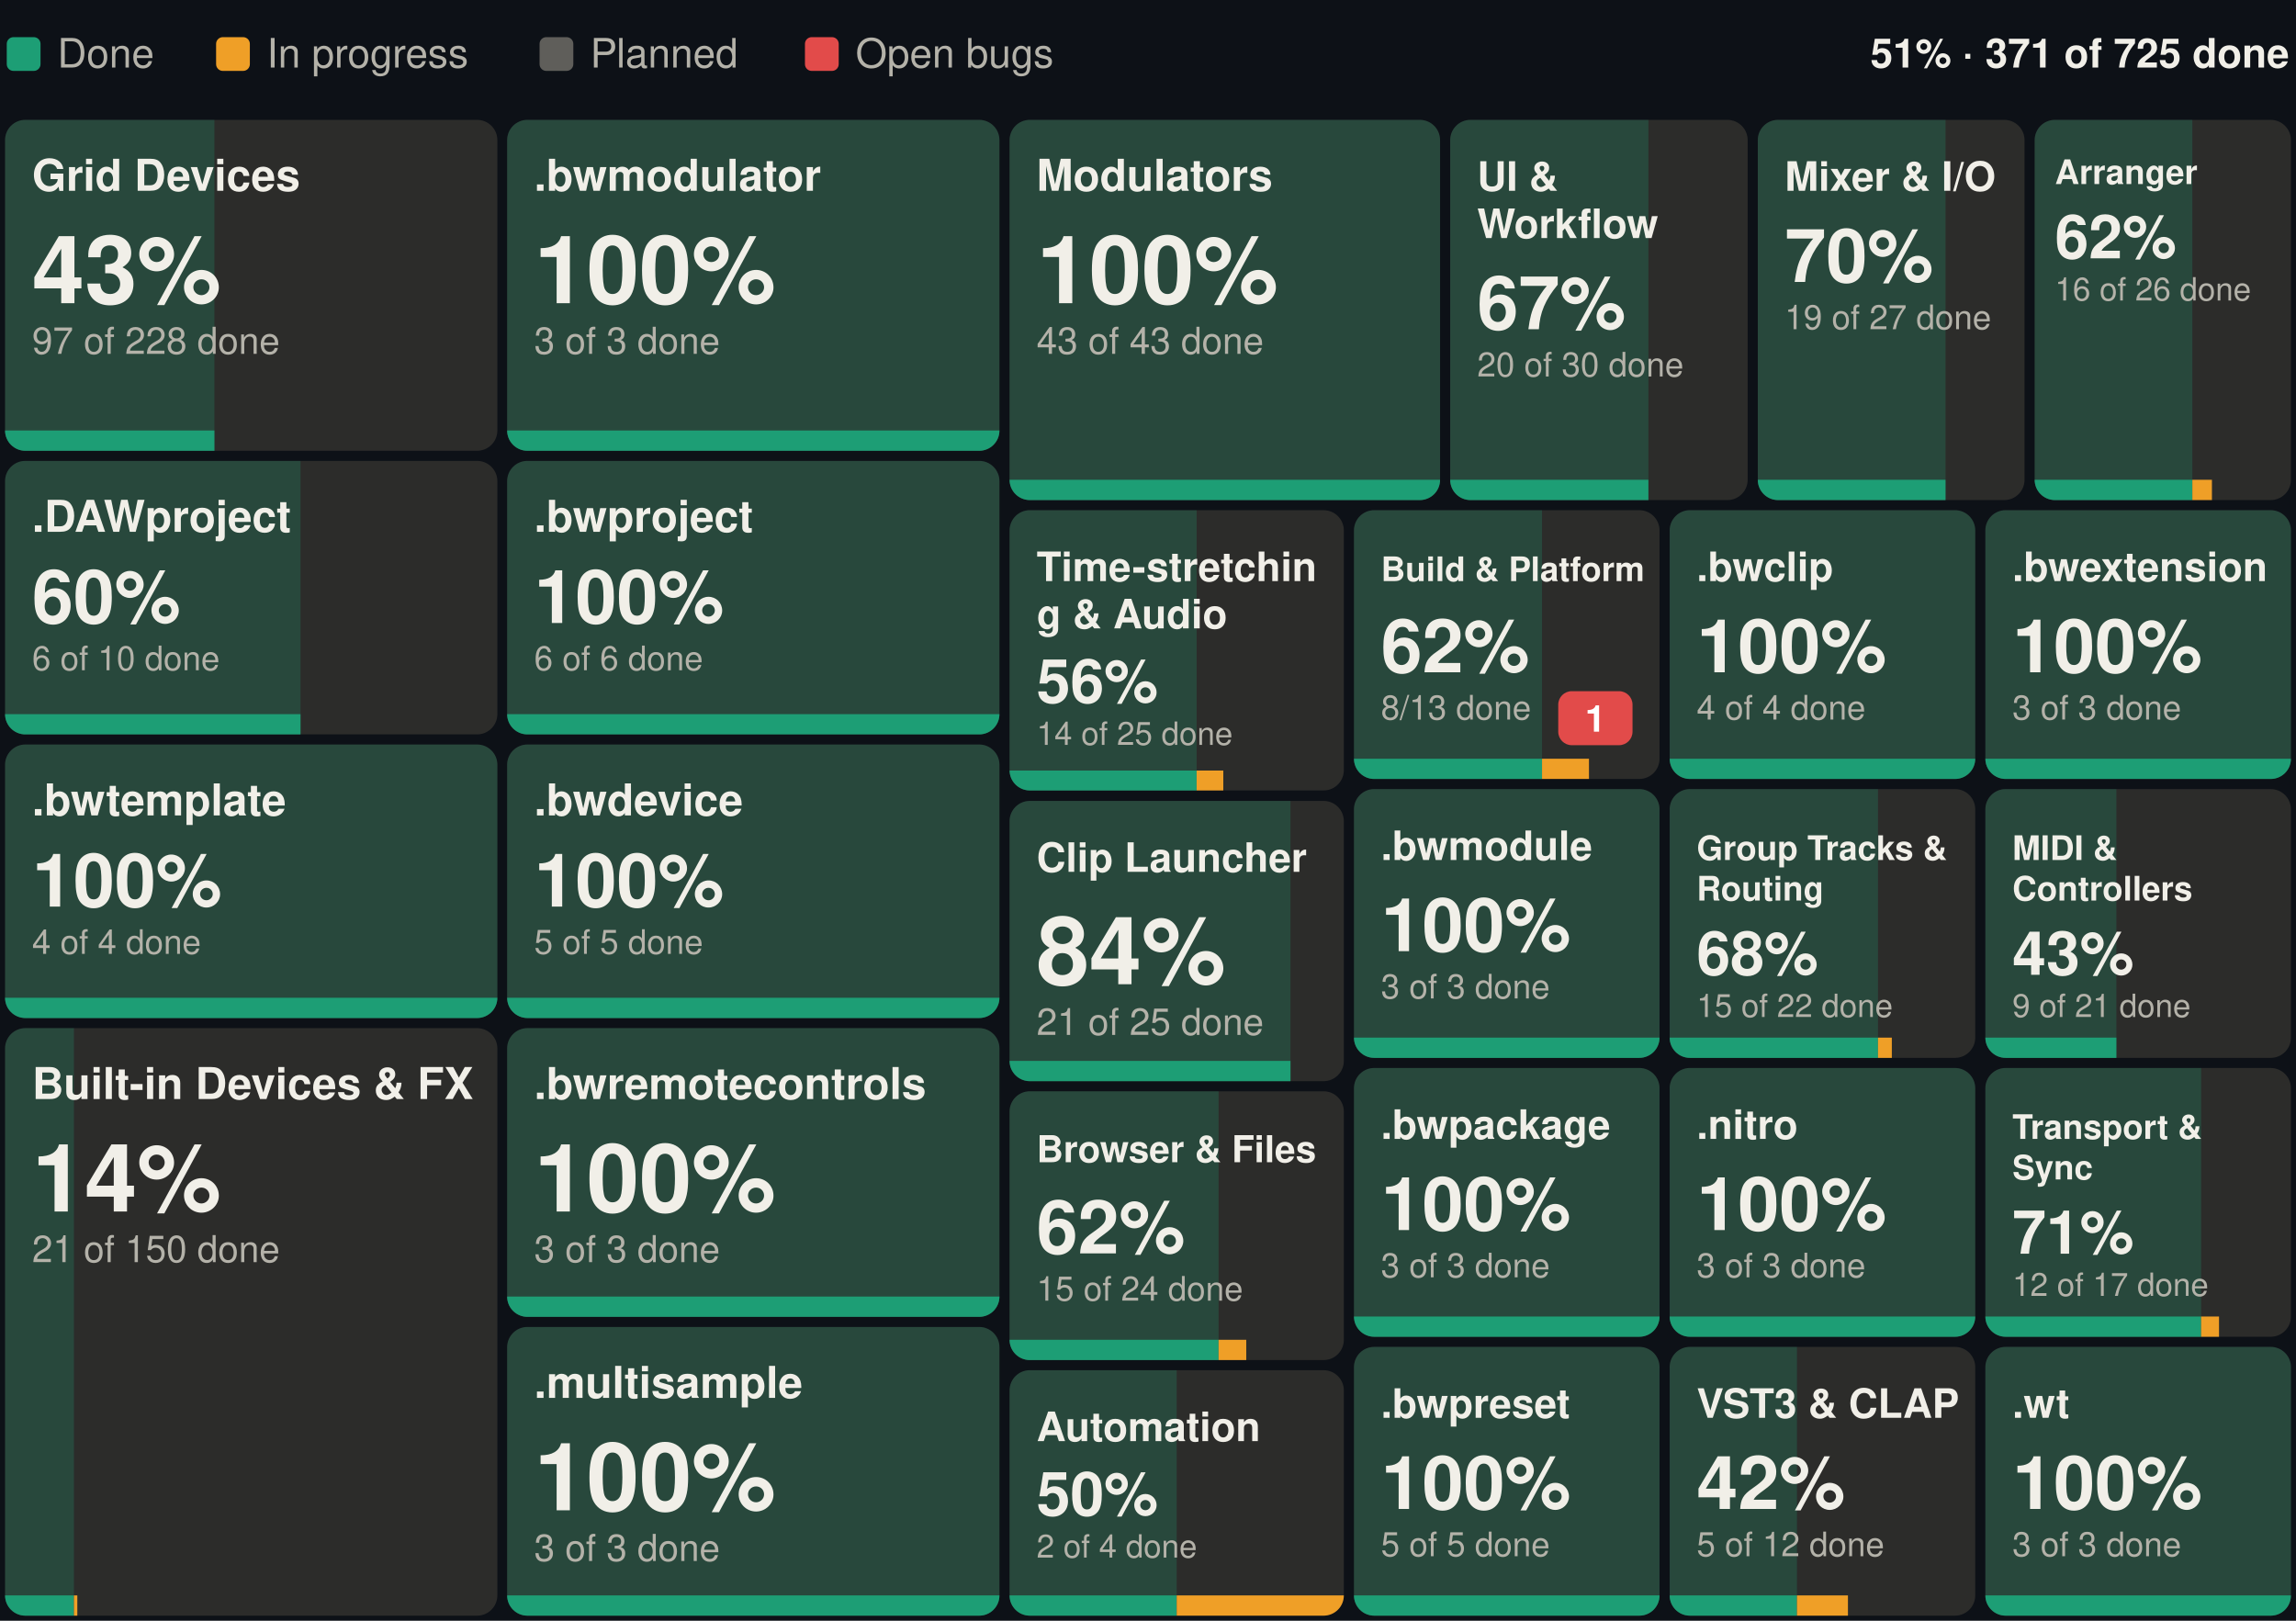
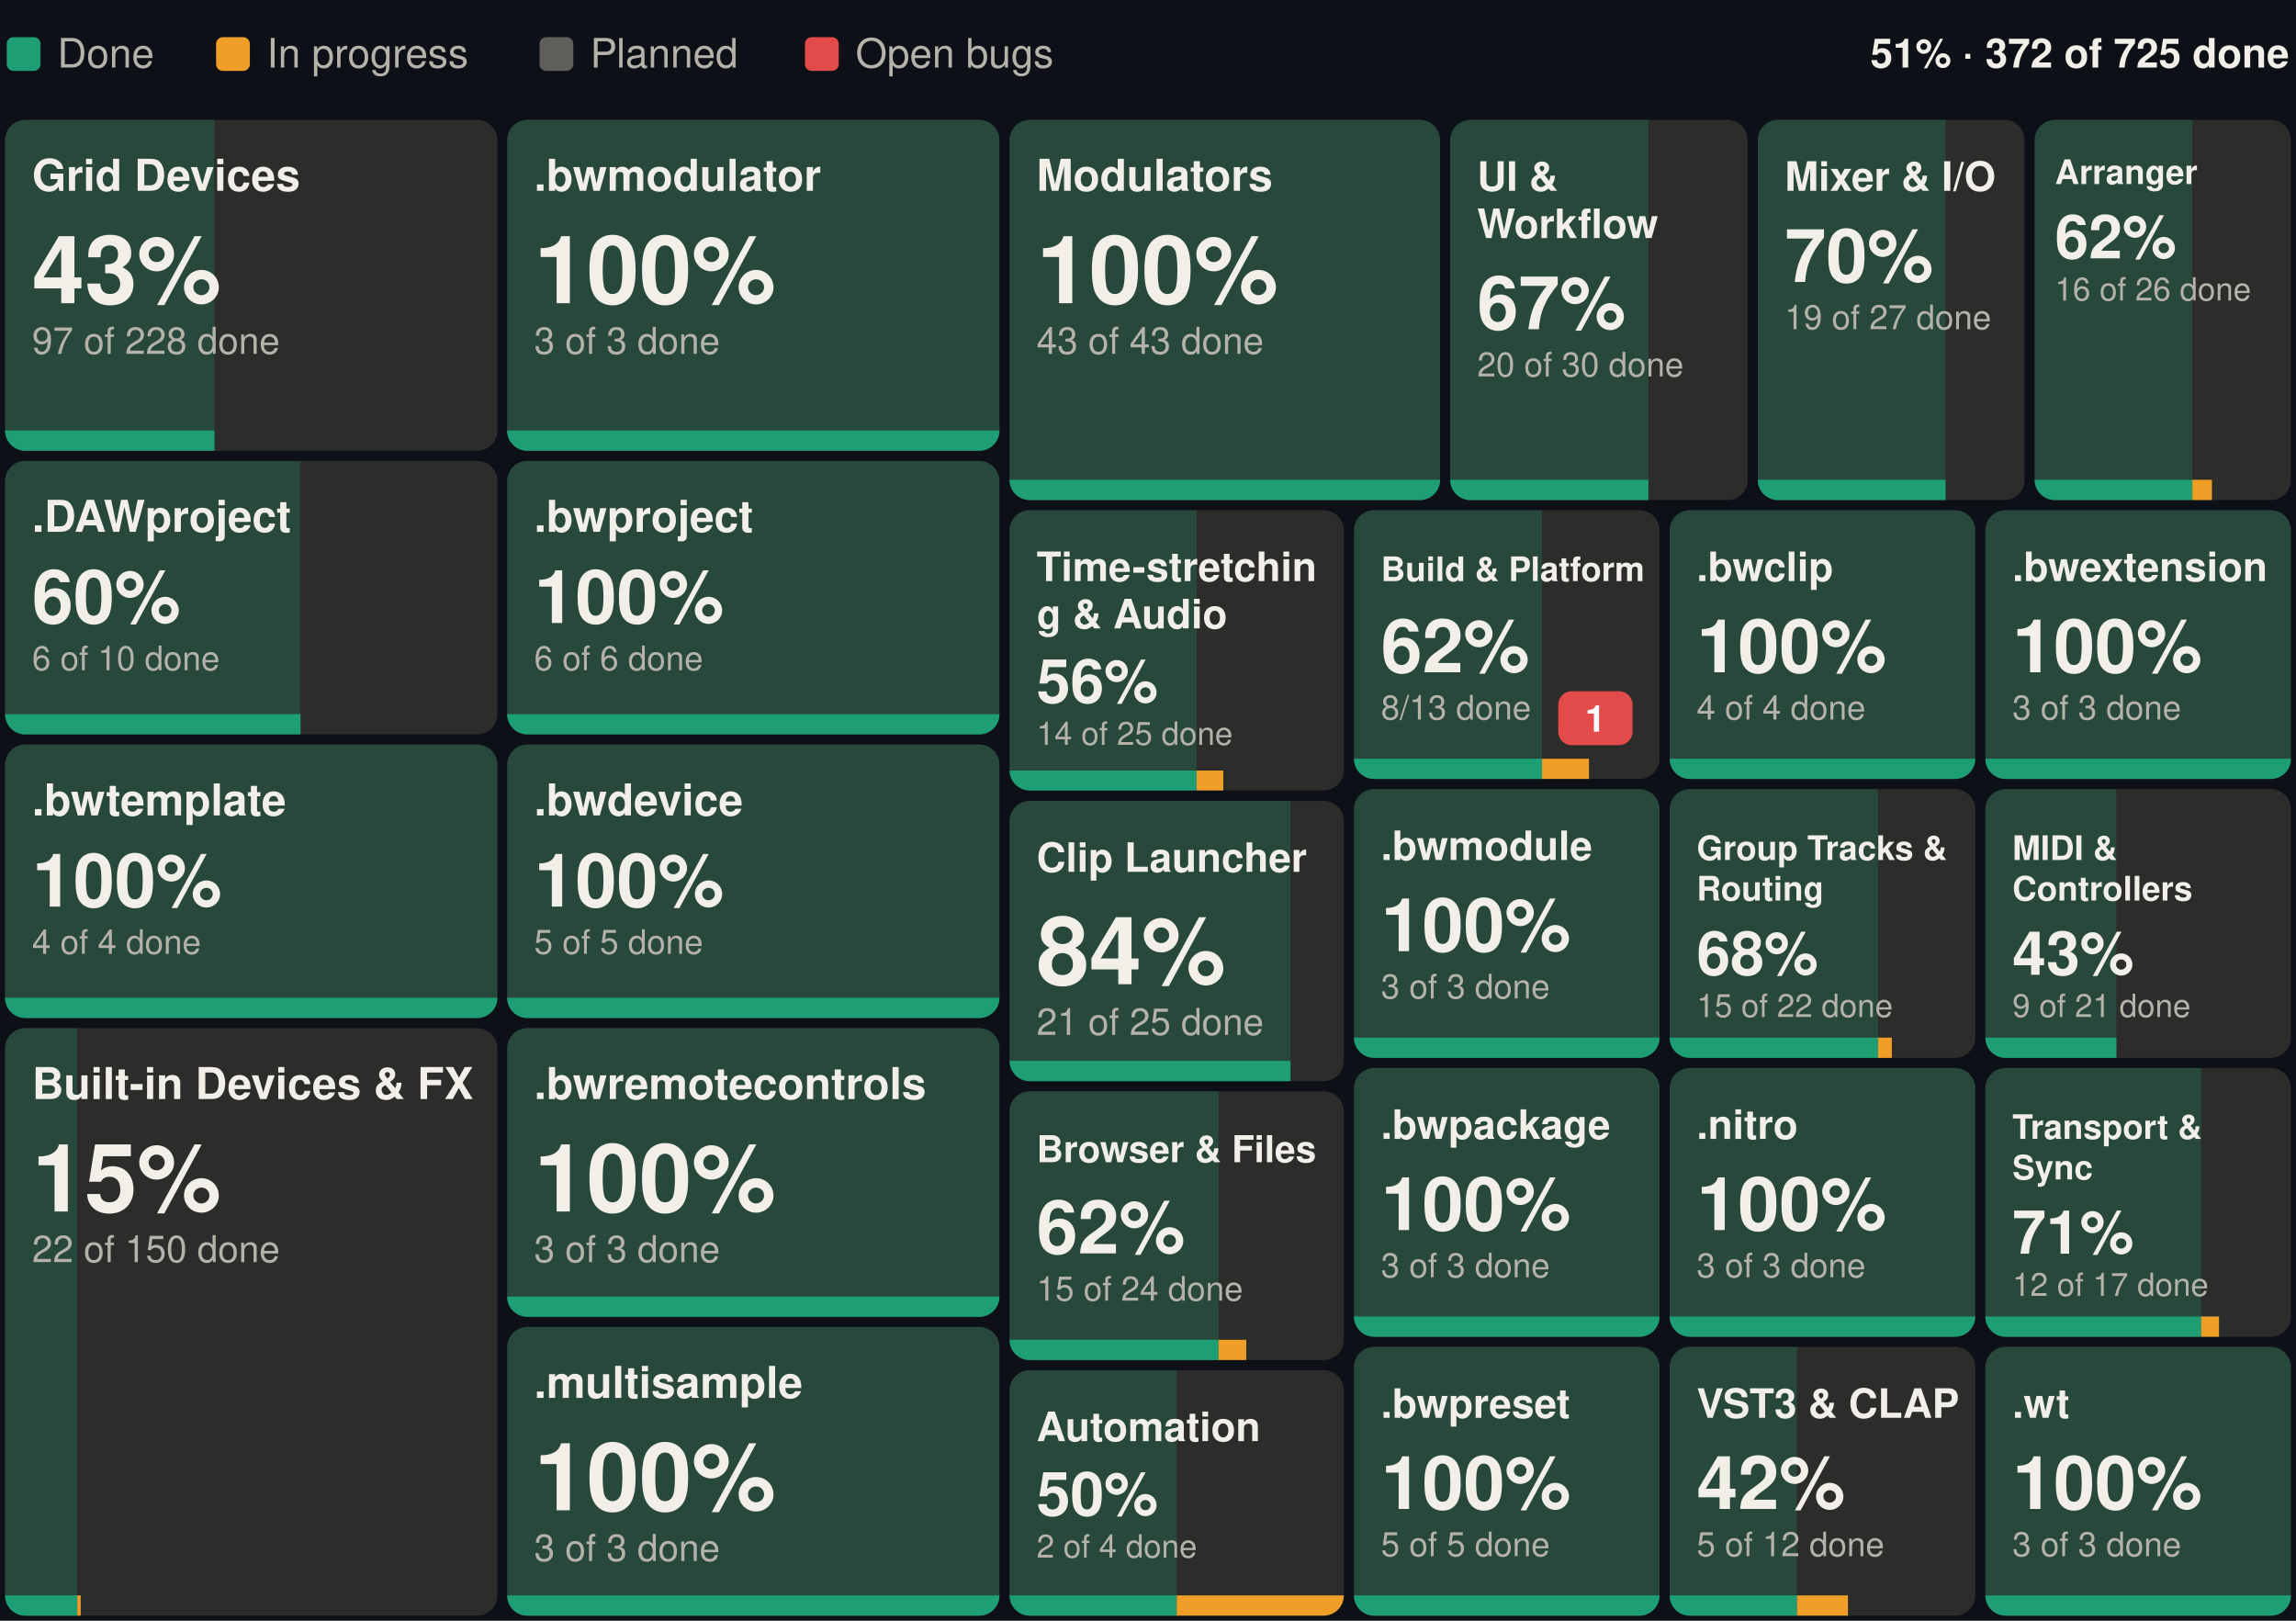
- <svg xmlns="http://www.w3.org/2000/svg" width="680" height="480" viewBox="0 0 680 480" font-family="-apple-system, BlinkMacSystemFont, 'Segoe UI', Helvetica, Arial, sans-serif" role="img" aria-label="Hikaru OpenLive vs Bitwig Studio 5.3.13: 371 of 725 features done">
+ <svg xmlns="http://www.w3.org/2000/svg" width="680" height="480" viewBox="0 0 680 480" font-family="-apple-system, BlinkMacSystemFont, 'Segoe UI', Helvetica, Arial, sans-serif" role="img" aria-label="Hikaru OpenLive vs Bitwig Studio 5.3.13: 372 of 725 features done">
  <rect width="680" height="480" fill="#0d1117" />
-   <text x="678.0" y="20.0" font-size="12" font-weight="600" text-anchor="end" fill="#F1EFE8">51% · 371 of 725 done</text>
+   <text x="678.0" y="20.0" font-size="12" font-weight="600" text-anchor="end" fill="#F1EFE8">51% · 372 of 725 done</text>
  <rect x="2.0" y="11" width="10" height="10" rx="2" fill="#1D9E75" />
  <text x="17.0" y="20.0" font-size="12" fill="#B4B2A9">Done</text>
  <rect x="64.0" y="11" width="10" height="10" rx="2" fill="#EF9F27" />
  <text x="79.0" y="20.0" font-size="12" fill="#B4B2A9">In progress</text>
  <rect x="159.8" y="11" width="10" height="10" rx="2" fill="#5F5E5A" />
  <text x="174.8" y="20.0" font-size="12" fill="#B4B2A9">Planned</text>
  <rect x="238.4" y="11" width="10" height="10" rx="2" fill="#E24B4A" />
  <text x="253.4" y="20.0" font-size="12" fill="#B4B2A9">Open bugs</text>
  <g>
    <clipPath id="b0">
      <rect x="299.0" y="237.2" width="99.0" height="83.0" rx="6" />
    </clipPath>
    <g clip-path="url(#b0)">
      <rect x="299.0" y="237.2" width="99.0" height="83.0" fill="#2C2C2A" />
      <rect x="299.0" y="237.2" width="83.2" height="83.0" fill="#1D9E75" fill-opacity="0.25" />
      <rect x="299.0" y="314.2" width="83.2" height="6" fill="#1D9E75" />
    </g>
    <text x="307.0" y="258.2" font-size="12" font-weight="600" fill="#F1EFE8">Clip Launcher</text>
    <text x="307.0" y="291.5" font-size="28" font-weight="600" fill="#F1EFE8">84%</text>
    <text x="307.0" y="306.5" font-size="11" fill="#B4B2A9">21 of 25 done</text>
  </g>
  <g>
    <clipPath id="b1">
      <rect x="602.6" y="35.5" width="75.9" height="112.6" rx="6" />
    </clipPath>
    <g clip-path="url(#b1)">
      <rect x="602.6" y="35.5" width="75.9" height="112.6" fill="#2C2C2A" />
      <rect x="602.6" y="35.5" width="46.7" height="112.6" fill="#1D9E75" fill-opacity="0.25" />
      <rect x="602.6" y="142.1" width="46.7" height="6" fill="#1D9E75" />
      <rect x="649.3" y="142.1" width="5.8" height="6" fill="#EF9F27" />
    </g>
    <text x="608.6" y="54.5" font-size="10" font-weight="600" fill="#F1EFE8">Arranger</text>
    <text x="608.6" y="76.5" font-size="18" font-weight="600" fill="#F1EFE8">62%</text>
    <text x="608.6" y="89.0" font-size="9.5" fill="#B4B2A9">16 of 26 done</text>
  </g>
  <g>
    <clipPath id="b2">
      <rect x="588.0" y="316.3" width="90.5" height="79.6" rx="6" />
    </clipPath>
    <g clip-path="url(#b2)">
      <rect x="588.0" y="316.3" width="90.5" height="79.6" fill="#2C2C2A" />
      <rect x="588.0" y="316.3" width="63.9" height="79.6" fill="#1D9E75" fill-opacity="0.25" />
      <rect x="588.0" y="389.9" width="63.9" height="6" fill="#1D9E75" />
      <rect x="651.9" y="389.9" width="5.3" height="6" fill="#EF9F27" />
    </g>
    <text x="596.0" y="337.3" font-size="10" font-weight="600" fill="#F1EFE8">Transport &amp;</text>
    <text x="596.0" y="349.3" font-size="10" font-weight="600" fill="#F1EFE8">Sync</text>
    <text x="596.0" y="371.3" font-size="18" font-weight="600" fill="#F1EFE8">71%</text>
    <text x="596.0" y="383.8" font-size="9.5" fill="#B4B2A9">12 of 17 done</text>
  </g>
  <g>
    <clipPath id="b3">
      <rect x="494.5" y="233.7" width="90.5" height="79.6" rx="6" />
    </clipPath>
    <g clip-path="url(#b3)">
      <rect x="494.5" y="233.7" width="90.5" height="79.6" fill="#2C2C2A" />
      <rect x="494.5" y="233.7" width="61.7" height="79.6" fill="#1D9E75" fill-opacity="0.25" />
      <rect x="494.5" y="307.3" width="61.7" height="6" fill="#1D9E75" />
      <rect x="556.2" y="307.3" width="4.1" height="6" fill="#EF9F27" />
    </g>
    <text x="502.5" y="254.7" font-size="10" font-weight="600" fill="#F1EFE8">Group Tracks &amp;</text>
    <text x="502.5" y="266.7" font-size="10" font-weight="600" fill="#F1EFE8">Routing</text>
    <text x="502.5" y="288.7" font-size="18" font-weight="600" fill="#F1EFE8">68%</text>
    <text x="502.5" y="301.2" font-size="9.5" fill="#B4B2A9">15 of 22 done</text>
  </g>
  <g>
    <clipPath id="b4">
      <rect x="299.0" y="151.1" width="99.0" height="83.0" rx="6" />
    </clipPath>
    <g clip-path="url(#b4)">
      <rect x="299.0" y="151.1" width="99.0" height="83.0" fill="#2C2C2A" />
      <rect x="299.0" y="151.1" width="55.4" height="83.0" fill="#1D9E75" fill-opacity="0.25" />
      <rect x="299.0" y="228.2" width="55.4" height="6" fill="#1D9E75" />
      <rect x="354.4" y="228.2" width="7.9" height="6" fill="#EF9F27" />
    </g>
    <text x="307.0" y="172.1" font-size="12" font-weight="600" fill="#F1EFE8">Time-stretchin</text>
    <text x="307.0" y="186.1" font-size="12" font-weight="600" fill="#F1EFE8">g &amp; Audio</text>
    <text x="307.0" y="208.1" font-size="18" font-weight="600" fill="#F1EFE8">56%</text>
    <text x="307.0" y="220.6" font-size="9.5" fill="#B4B2A9">14 of 25 done</text>
  </g>
  <g>
    <clipPath id="b5">
      <rect x="1.5" y="304.5" width="145.8" height="174.0" rx="6" />
    </clipPath>
    <g clip-path="url(#b5)">
      <rect x="1.5" y="304.5" width="145.8" height="174.0" fill="#2C2C2A" />
-       <rect x="1.5" y="304.5" width="20.4" height="174.0" fill="#1D9E75" fill-opacity="0.25" />
-       <rect x="1.5" y="472.5" width="20.4" height="6" fill="#1D9E75" />
-       <rect x="21.9" y="472.5" width="1.0" height="6" fill="#EF9F27" />
+       <rect x="1.5" y="304.5" width="21.4" height="174.0" fill="#1D9E75" fill-opacity="0.25" />
+       <rect x="1.5" y="472.5" width="21.4" height="6" fill="#1D9E75" />
+       <rect x="22.9" y="472.5" width="1.0" height="6" fill="#EF9F27" />
    </g>
    <text x="9.5" y="325.5" font-size="13" font-weight="600" fill="#F1EFE8">Built-in Devices &amp; FX</text>
-     <text x="9.5" y="358.8" font-size="28" font-weight="600" fill="#F1EFE8">14%</text>
-     <text x="9.5" y="373.8" font-size="11" fill="#B4B2A9">21 of 150 done</text>
+     <text x="9.5" y="358.8" font-size="28" font-weight="600" fill="#F1EFE8">15%</text>
+     <text x="9.5" y="373.8" font-size="11" fill="#B4B2A9">22 of 150 done</text>
  </g>
  <g>
    <clipPath id="b6">
      <rect x="299.0" y="35.5" width="127.5" height="112.6" rx="6" />
    </clipPath>
    <g clip-path="url(#b6)">
      <rect x="299.0" y="35.5" width="127.5" height="112.6" fill="#2C2C2A" />
      <rect x="299.0" y="35.5" width="127.5" height="112.6" fill="#1D9E75" fill-opacity="0.25" />
      <rect x="299.0" y="142.1" width="127.5" height="6" fill="#1D9E75" />
    </g>
    <text x="307.0" y="56.5" font-size="13" font-weight="600" fill="#F1EFE8">Modulators</text>
    <text x="307.0" y="89.8" font-size="28" font-weight="600" fill="#F1EFE8">100%</text>
    <text x="307.0" y="104.8" font-size="11" fill="#B4B2A9">43 of 43 done</text>
  </g>
  <g>
    <clipPath id="b7">
      <rect x="1.5" y="35.5" width="145.8" height="98.0" rx="6" />
    </clipPath>
    <g clip-path="url(#b7)">
      <rect x="1.5" y="35.5" width="145.8" height="98.0" fill="#2C2C2A" />
      <rect x="1.5" y="35.5" width="62.0" height="98.0" fill="#1D9E75" fill-opacity="0.25" />
      <rect x="1.5" y="127.5" width="62.0" height="6" fill="#1D9E75" />
    </g>
    <text x="9.5" y="56.5" font-size="13" font-weight="600" fill="#F1EFE8">Grid Devices</text>
    <text x="9.5" y="89.8" font-size="28" font-weight="600" fill="#F1EFE8">43%</text>
    <text x="9.5" y="104.8" font-size="11" fill="#B4B2A9">97 of 228 done</text>
  </g>
  <g>
    <clipPath id="b8">
      <rect x="520.6" y="35.5" width="79.0" height="112.6" rx="6" />
    </clipPath>
    <g clip-path="url(#b8)">
      <rect x="520.6" y="35.5" width="79.0" height="112.6" fill="#2C2C2A" />
      <rect x="520.6" y="35.5" width="55.6" height="112.6" fill="#1D9E75" fill-opacity="0.25" />
      <rect x="520.6" y="142.1" width="55.6" height="6" fill="#1D9E75" />
    </g>
    <text x="528.6" y="56.5" font-size="12" font-weight="600" fill="#F1EFE8">Mixer &amp; I/O</text>
    <text x="528.6" y="83.5" font-size="22" font-weight="600" fill="#F1EFE8">70%</text>
    <text x="528.6" y="97.5" font-size="10" fill="#B4B2A9">19 of 27 done</text>
  </g>
  <g>
    <clipPath id="b9">
      <rect x="299.0" y="323.2" width="99.0" height="79.6" rx="6" />
    </clipPath>
    <g clip-path="url(#b9)">
      <rect x="299.0" y="323.2" width="99.0" height="79.6" fill="#2C2C2A" />
      <rect x="299.0" y="323.2" width="61.9" height="79.6" fill="#1D9E75" fill-opacity="0.25" />
      <rect x="299.0" y="396.8" width="61.9" height="6" fill="#1D9E75" />
      <rect x="360.9" y="396.8" width="8.2" height="6" fill="#EF9F27" />
    </g>
    <text x="307.0" y="344.2" font-size="11" font-weight="600" fill="#F1EFE8">Browser &amp; Files</text>
    <text x="307.0" y="371.2" font-size="22" font-weight="600" fill="#F1EFE8">62%</text>
    <text x="307.0" y="385.2" font-size="10" fill="#B4B2A9">15 of 24 done</text>
  </g>
  <g>
    <clipPath id="b10">
      <rect x="588.0" y="233.7" width="90.5" height="79.6" rx="6" />
    </clipPath>
    <g clip-path="url(#b10)">
      <rect x="588.0" y="233.7" width="90.5" height="79.6" fill="#2C2C2A" />
      <rect x="588.0" y="233.7" width="38.8" height="79.6" fill="#1D9E75" fill-opacity="0.25" />
      <rect x="588.0" y="307.3" width="38.8" height="6" fill="#1D9E75" />
    </g>
    <text x="596.0" y="254.7" font-size="10" font-weight="600" fill="#F1EFE8">MIDI &amp;</text>
    <text x="596.0" y="266.7" font-size="10" font-weight="600" fill="#F1EFE8">Controllers</text>
    <text x="596.0" y="288.7" font-size="18" font-weight="600" fill="#F1EFE8">43%</text>
    <text x="596.0" y="301.2" font-size="9.5" fill="#B4B2A9">9 of 21 done</text>
  </g>
  <g>
    <clipPath id="b11">
      <rect x="429.5" y="35.5" width="88.1" height="112.6" rx="6" />
    </clipPath>
    <g clip-path="url(#b11)">
      <rect x="429.5" y="35.5" width="88.1" height="112.6" fill="#2C2C2A" />
      <rect x="429.5" y="35.5" width="58.7" height="112.6" fill="#1D9E75" fill-opacity="0.25" />
      <rect x="429.5" y="142.1" width="58.7" height="6" fill="#1D9E75" />
    </g>
    <text x="437.5" y="56.5" font-size="12" font-weight="600" fill="#F1EFE8">UI &amp;</text>
    <text x="437.5" y="70.5" font-size="12" font-weight="600" fill="#F1EFE8">Workflow</text>
    <text x="437.5" y="97.5" font-size="22" font-weight="600" fill="#F1EFE8">67%</text>
    <text x="437.5" y="111.5" font-size="10" fill="#B4B2A9">20 of 30 done</text>
  </g>
  <g>
    <clipPath id="b12">
      <rect x="401.0" y="151.1" width="90.5" height="79.6" rx="6" />
    </clipPath>
    <g clip-path="url(#b12)">
      <rect x="401.0" y="151.1" width="90.5" height="79.6" fill="#2C2C2A" />
      <rect x="401.0" y="151.1" width="55.7" height="79.6" fill="#1D9E75" fill-opacity="0.25" />
      <rect x="401.0" y="224.7" width="55.7" height="6" fill="#1D9E75" />
      <rect x="456.7" y="224.7" width="13.9" height="6" fill="#EF9F27" />
    </g>
    <text x="409.0" y="172.1" font-size="10" font-weight="600" fill="#F1EFE8">Build &amp; Platform</text>
    <text x="409.0" y="199.1" font-size="22" font-weight="600" fill="#F1EFE8">62%</text>
    <text x="409.0" y="213.1" font-size="10" fill="#B4B2A9">8/13 done</text>
    <rect x="461.5" y="204.7" width="22.0" height="16.0" rx="4" fill="#E24B4A" />
    <text x="472.5" y="216.7" font-size="11" font-weight="600" text-anchor="middle" fill="#ffffff">1</text>
  </g>
  <g>
    <clipPath id="b13">
      <rect x="494.5" y="398.9" width="90.5" height="79.6" rx="6" />
    </clipPath>
    <g clip-path="url(#b13)">
      <rect x="494.5" y="398.9" width="90.5" height="79.6" fill="#2C2C2A" />
      <rect x="494.5" y="398.9" width="37.7" height="79.6" fill="#1D9E75" fill-opacity="0.25" />
      <rect x="494.5" y="472.5" width="37.7" height="6" fill="#1D9E75" />
      <rect x="532.2" y="472.5" width="15.1" height="6" fill="#EF9F27" />
    </g>
    <text x="502.5" y="419.9" font-size="12" font-weight="600" fill="#F1EFE8">VST3 &amp; CLAP</text>
    <text x="502.5" y="446.9" font-size="22" font-weight="600" fill="#F1EFE8">42%</text>
    <text x="502.5" y="460.9" font-size="10" fill="#B4B2A9">5 of 12 done</text>
  </g>
  <g>
    <clipPath id="b14">
      <rect x="299.0" y="405.8" width="99.0" height="72.7" rx="6" />
    </clipPath>
    <g clip-path="url(#b14)">
      <rect x="299.0" y="405.8" width="99.0" height="72.7" fill="#2C2C2A" />
      <rect x="299.0" y="405.8" width="49.5" height="72.7" fill="#1D9E75" fill-opacity="0.25" />
      <rect x="299.0" y="472.5" width="49.5" height="6" fill="#1D9E75" />
      <rect x="348.5" y="472.5" width="49.5" height="6" fill="#EF9F27" />
    </g>
    <text x="307.0" y="426.8" font-size="12" font-weight="600" fill="#F1EFE8">Automation</text>
    <text x="307.0" y="448.8" font-size="18" font-weight="600" fill="#F1EFE8">50%</text>
    <text x="307.0" y="461.3" font-size="9.5" fill="#B4B2A9">2 of 4 done</text>
  </g>
  <g>
    <clipPath id="b15">
      <rect x="1.5" y="136.5" width="145.8" height="81.0" rx="6" />
    </clipPath>
    <g clip-path="url(#b15)">
      <rect x="1.5" y="136.5" width="145.8" height="81.0" fill="#2C2C2A" />
      <rect x="1.5" y="136.5" width="87.5" height="81.0" fill="#1D9E75" fill-opacity="0.25" />
      <rect x="1.5" y="211.5" width="87.5" height="6" fill="#1D9E75" />
    </g>
    <text x="9.5" y="157.5" font-size="13" font-weight="600" fill="#F1EFE8">.DAWproject</text>
    <text x="9.5" y="184.5" font-size="22" font-weight="600" fill="#F1EFE8">60%</text>
    <text x="9.5" y="198.5" font-size="10" fill="#B4B2A9">6 of 10 done</text>
  </g>
  <g>
    <clipPath id="b16">
      <rect x="150.2" y="136.5" width="145.8" height="81.0" rx="6" />
    </clipPath>
    <g clip-path="url(#b16)">
      <rect x="150.2" y="136.5" width="145.8" height="81.0" fill="#2C2C2A" />
      <rect x="150.2" y="136.5" width="145.8" height="81.0" fill="#1D9E75" fill-opacity="0.25" />
      <rect x="150.2" y="211.5" width="145.8" height="6" fill="#1D9E75" />
    </g>
    <text x="158.2" y="157.5" font-size="13" font-weight="600" fill="#F1EFE8">.bwproject</text>
    <text x="158.2" y="184.5" font-size="22" font-weight="600" fill="#F1EFE8">100%</text>
    <text x="158.2" y="198.5" font-size="10" fill="#B4B2A9">6 of 6 done</text>
  </g>
  <g>
    <clipPath id="b17">
      <rect x="1.5" y="220.5" width="145.8" height="81.0" rx="6" />
    </clipPath>
    <g clip-path="url(#b17)">
      <rect x="1.5" y="220.5" width="145.8" height="81.0" fill="#2C2C2A" />
      <rect x="1.5" y="220.5" width="145.8" height="81.0" fill="#1D9E75" fill-opacity="0.25" />
      <rect x="1.5" y="295.5" width="145.8" height="6" fill="#1D9E75" />
    </g>
    <text x="9.5" y="241.5" font-size="13" font-weight="600" fill="#F1EFE8">.bwtemplate</text>
    <text x="9.5" y="268.5" font-size="22" font-weight="600" fill="#F1EFE8">100%</text>
    <text x="9.5" y="282.5" font-size="10" fill="#B4B2A9">4 of 4 done</text>
  </g>
  <g>
    <clipPath id="b18">
      <rect x="150.2" y="220.5" width="145.8" height="81.0" rx="6" />
    </clipPath>
    <g clip-path="url(#b18)">
      <rect x="150.2" y="220.5" width="145.8" height="81.0" fill="#2C2C2A" />
      <rect x="150.2" y="220.5" width="145.8" height="81.0" fill="#1D9E75" fill-opacity="0.25" />
      <rect x="150.2" y="295.5" width="145.8" height="6" fill="#1D9E75" />
    </g>
    <text x="158.2" y="241.5" font-size="13" font-weight="600" fill="#F1EFE8">.bwdevice</text>
    <text x="158.2" y="268.5" font-size="22" font-weight="600" fill="#F1EFE8">100%</text>
    <text x="158.2" y="282.5" font-size="10" fill="#B4B2A9">5 of 5 done</text>
  </g>
  <g>
    <clipPath id="b19">
      <rect x="401.0" y="398.9" width="90.5" height="79.6" rx="6" />
    </clipPath>
    <g clip-path="url(#b19)">
      <rect x="401.0" y="398.9" width="90.5" height="79.6" fill="#2C2C2A" />
      <rect x="401.0" y="398.9" width="90.5" height="79.6" fill="#1D9E75" fill-opacity="0.25" />
      <rect x="401.0" y="472.5" width="90.5" height="6" fill="#1D9E75" />
    </g>
    <text x="409.0" y="419.9" font-size="12" font-weight="600" fill="#F1EFE8">.bwpreset</text>
    <text x="409.0" y="446.9" font-size="22" font-weight="600" fill="#F1EFE8">100%</text>
    <text x="409.0" y="460.9" font-size="10" fill="#B4B2A9">5 of 5 done</text>
  </g>
  <g>
    <clipPath id="b20">
      <rect x="494.5" y="151.1" width="90.5" height="79.6" rx="6" />
    </clipPath>
    <g clip-path="url(#b20)">
      <rect x="494.5" y="151.1" width="90.5" height="79.6" fill="#2C2C2A" />
      <rect x="494.5" y="151.1" width="90.5" height="79.6" fill="#1D9E75" fill-opacity="0.25" />
      <rect x="494.5" y="224.7" width="90.5" height="6" fill="#1D9E75" />
    </g>
    <text x="502.5" y="172.1" font-size="12" font-weight="600" fill="#F1EFE8">.bwclip</text>
    <text x="502.5" y="199.1" font-size="22" font-weight="600" fill="#F1EFE8">100%</text>
    <text x="502.5" y="213.1" font-size="10" fill="#B4B2A9">4 of 4 done</text>
  </g>
  <g>
    <clipPath id="b21">
      <rect x="150.2" y="35.5" width="145.8" height="98.0" rx="6" />
    </clipPath>
    <g clip-path="url(#b21)">
      <rect x="150.2" y="35.5" width="145.8" height="98.0" fill="#2C2C2A" />
      <rect x="150.2" y="35.5" width="145.8" height="98.0" fill="#1D9E75" fill-opacity="0.25" />
      <rect x="150.2" y="127.5" width="145.8" height="6" fill="#1D9E75" />
    </g>
    <text x="158.2" y="56.5" font-size="13" font-weight="600" fill="#F1EFE8">.bwmodulator</text>
    <text x="158.2" y="89.8" font-size="28" font-weight="600" fill="#F1EFE8">100%</text>
    <text x="158.2" y="104.8" font-size="11" fill="#B4B2A9">3 of 3 done</text>
  </g>
  <g>
    <clipPath id="b22">
      <rect x="401.0" y="233.7" width="90.5" height="79.6" rx="6" />
    </clipPath>
    <g clip-path="url(#b22)">
      <rect x="401.0" y="233.7" width="90.5" height="79.6" fill="#2C2C2A" />
      <rect x="401.0" y="233.7" width="90.5" height="79.6" fill="#1D9E75" fill-opacity="0.25" />
      <rect x="401.0" y="307.3" width="90.5" height="6" fill="#1D9E75" />
    </g>
    <text x="409.0" y="254.7" font-size="12" font-weight="600" fill="#F1EFE8">.bwmodule</text>
    <text x="409.0" y="281.7" font-size="22" font-weight="600" fill="#F1EFE8">100%</text>
    <text x="409.0" y="295.7" font-size="10" fill="#B4B2A9">3 of 3 done</text>
  </g>
  <g>
    <clipPath id="b23">
      <rect x="150.2" y="304.5" width="145.8" height="85.5" rx="6" />
    </clipPath>
    <g clip-path="url(#b23)">
      <rect x="150.2" y="304.5" width="145.8" height="85.5" fill="#2C2C2A" />
      <rect x="150.2" y="304.5" width="145.8" height="85.5" fill="#1D9E75" fill-opacity="0.25" />
      <rect x="150.2" y="384.0" width="145.8" height="6" fill="#1D9E75" />
    </g>
    <text x="158.2" y="325.5" font-size="13" font-weight="600" fill="#F1EFE8">.bwremotecontrols</text>
    <text x="158.2" y="358.8" font-size="28" font-weight="600" fill="#F1EFE8">100%</text>
    <text x="158.2" y="373.8" font-size="11" fill="#B4B2A9">3 of 3 done</text>
  </g>
  <g>
    <clipPath id="b24">
      <rect x="588.0" y="151.1" width="90.5" height="79.6" rx="6" />
    </clipPath>
    <g clip-path="url(#b24)">
      <rect x="588.0" y="151.1" width="90.5" height="79.6" fill="#2C2C2A" />
      <rect x="588.0" y="151.1" width="90.5" height="79.6" fill="#1D9E75" fill-opacity="0.25" />
      <rect x="588.0" y="224.7" width="90.5" height="6" fill="#1D9E75" />
    </g>
    <text x="596.0" y="172.1" font-size="12" font-weight="600" fill="#F1EFE8">.bwextension</text>
    <text x="596.0" y="199.1" font-size="22" font-weight="600" fill="#F1EFE8">100%</text>
    <text x="596.0" y="213.1" font-size="10" fill="#B4B2A9">3 of 3 done</text>
  </g>
  <g>
    <clipPath id="b25">
      <rect x="401.0" y="316.3" width="90.5" height="79.6" rx="6" />
    </clipPath>
    <g clip-path="url(#b25)">
      <rect x="401.0" y="316.3" width="90.5" height="79.6" fill="#2C2C2A" />
      <rect x="401.0" y="316.3" width="90.5" height="79.6" fill="#1D9E75" fill-opacity="0.25" />
      <rect x="401.0" y="389.9" width="90.5" height="6" fill="#1D9E75" />
    </g>
    <text x="409.0" y="337.3" font-size="12" font-weight="600" fill="#F1EFE8">.bwpackage</text>
    <text x="409.0" y="364.3" font-size="22" font-weight="600" fill="#F1EFE8">100%</text>
    <text x="409.0" y="378.3" font-size="10" fill="#B4B2A9">3 of 3 done</text>
  </g>
  <g>
    <clipPath id="b26">
      <rect x="150.2" y="393.0" width="145.8" height="85.5" rx="6" />
    </clipPath>
    <g clip-path="url(#b26)">
      <rect x="150.2" y="393.0" width="145.8" height="85.5" fill="#2C2C2A" />
      <rect x="150.2" y="393.0" width="145.8" height="85.5" fill="#1D9E75" fill-opacity="0.25" />
      <rect x="150.2" y="472.5" width="145.8" height="6" fill="#1D9E75" />
    </g>
    <text x="158.2" y="414.0" font-size="13" font-weight="600" fill="#F1EFE8">.multisample</text>
    <text x="158.2" y="447.3" font-size="28" font-weight="600" fill="#F1EFE8">100%</text>
    <text x="158.2" y="462.3" font-size="11" fill="#B4B2A9">3 of 3 done</text>
  </g>
  <g>
    <clipPath id="b27">
      <rect x="588.0" y="398.9" width="90.5" height="79.6" rx="6" />
    </clipPath>
    <g clip-path="url(#b27)">
      <rect x="588.0" y="398.9" width="90.5" height="79.6" fill="#2C2C2A" />
      <rect x="588.0" y="398.9" width="90.5" height="79.6" fill="#1D9E75" fill-opacity="0.25" />
      <rect x="588.0" y="472.5" width="90.5" height="6" fill="#1D9E75" />
    </g>
    <text x="596.0" y="419.9" font-size="12" font-weight="600" fill="#F1EFE8">.wt</text>
    <text x="596.0" y="446.9" font-size="22" font-weight="600" fill="#F1EFE8">100%</text>
    <text x="596.0" y="460.9" font-size="10" fill="#B4B2A9">3 of 3 done</text>
  </g>
  <g>
    <clipPath id="b28">
      <rect x="494.5" y="316.3" width="90.5" height="79.6" rx="6" />
    </clipPath>
    <g clip-path="url(#b28)">
      <rect x="494.5" y="316.3" width="90.5" height="79.6" fill="#2C2C2A" />
      <rect x="494.5" y="316.3" width="90.5" height="79.6" fill="#1D9E75" fill-opacity="0.25" />
      <rect x="494.5" y="389.9" width="90.5" height="6" fill="#1D9E75" />
    </g>
    <text x="502.5" y="337.3" font-size="12" font-weight="600" fill="#F1EFE8">.nitro</text>
    <text x="502.5" y="364.3" font-size="22" font-weight="600" fill="#F1EFE8">100%</text>
    <text x="502.5" y="378.3" font-size="10" fill="#B4B2A9">3 of 3 done</text>
  </g>
</svg>
